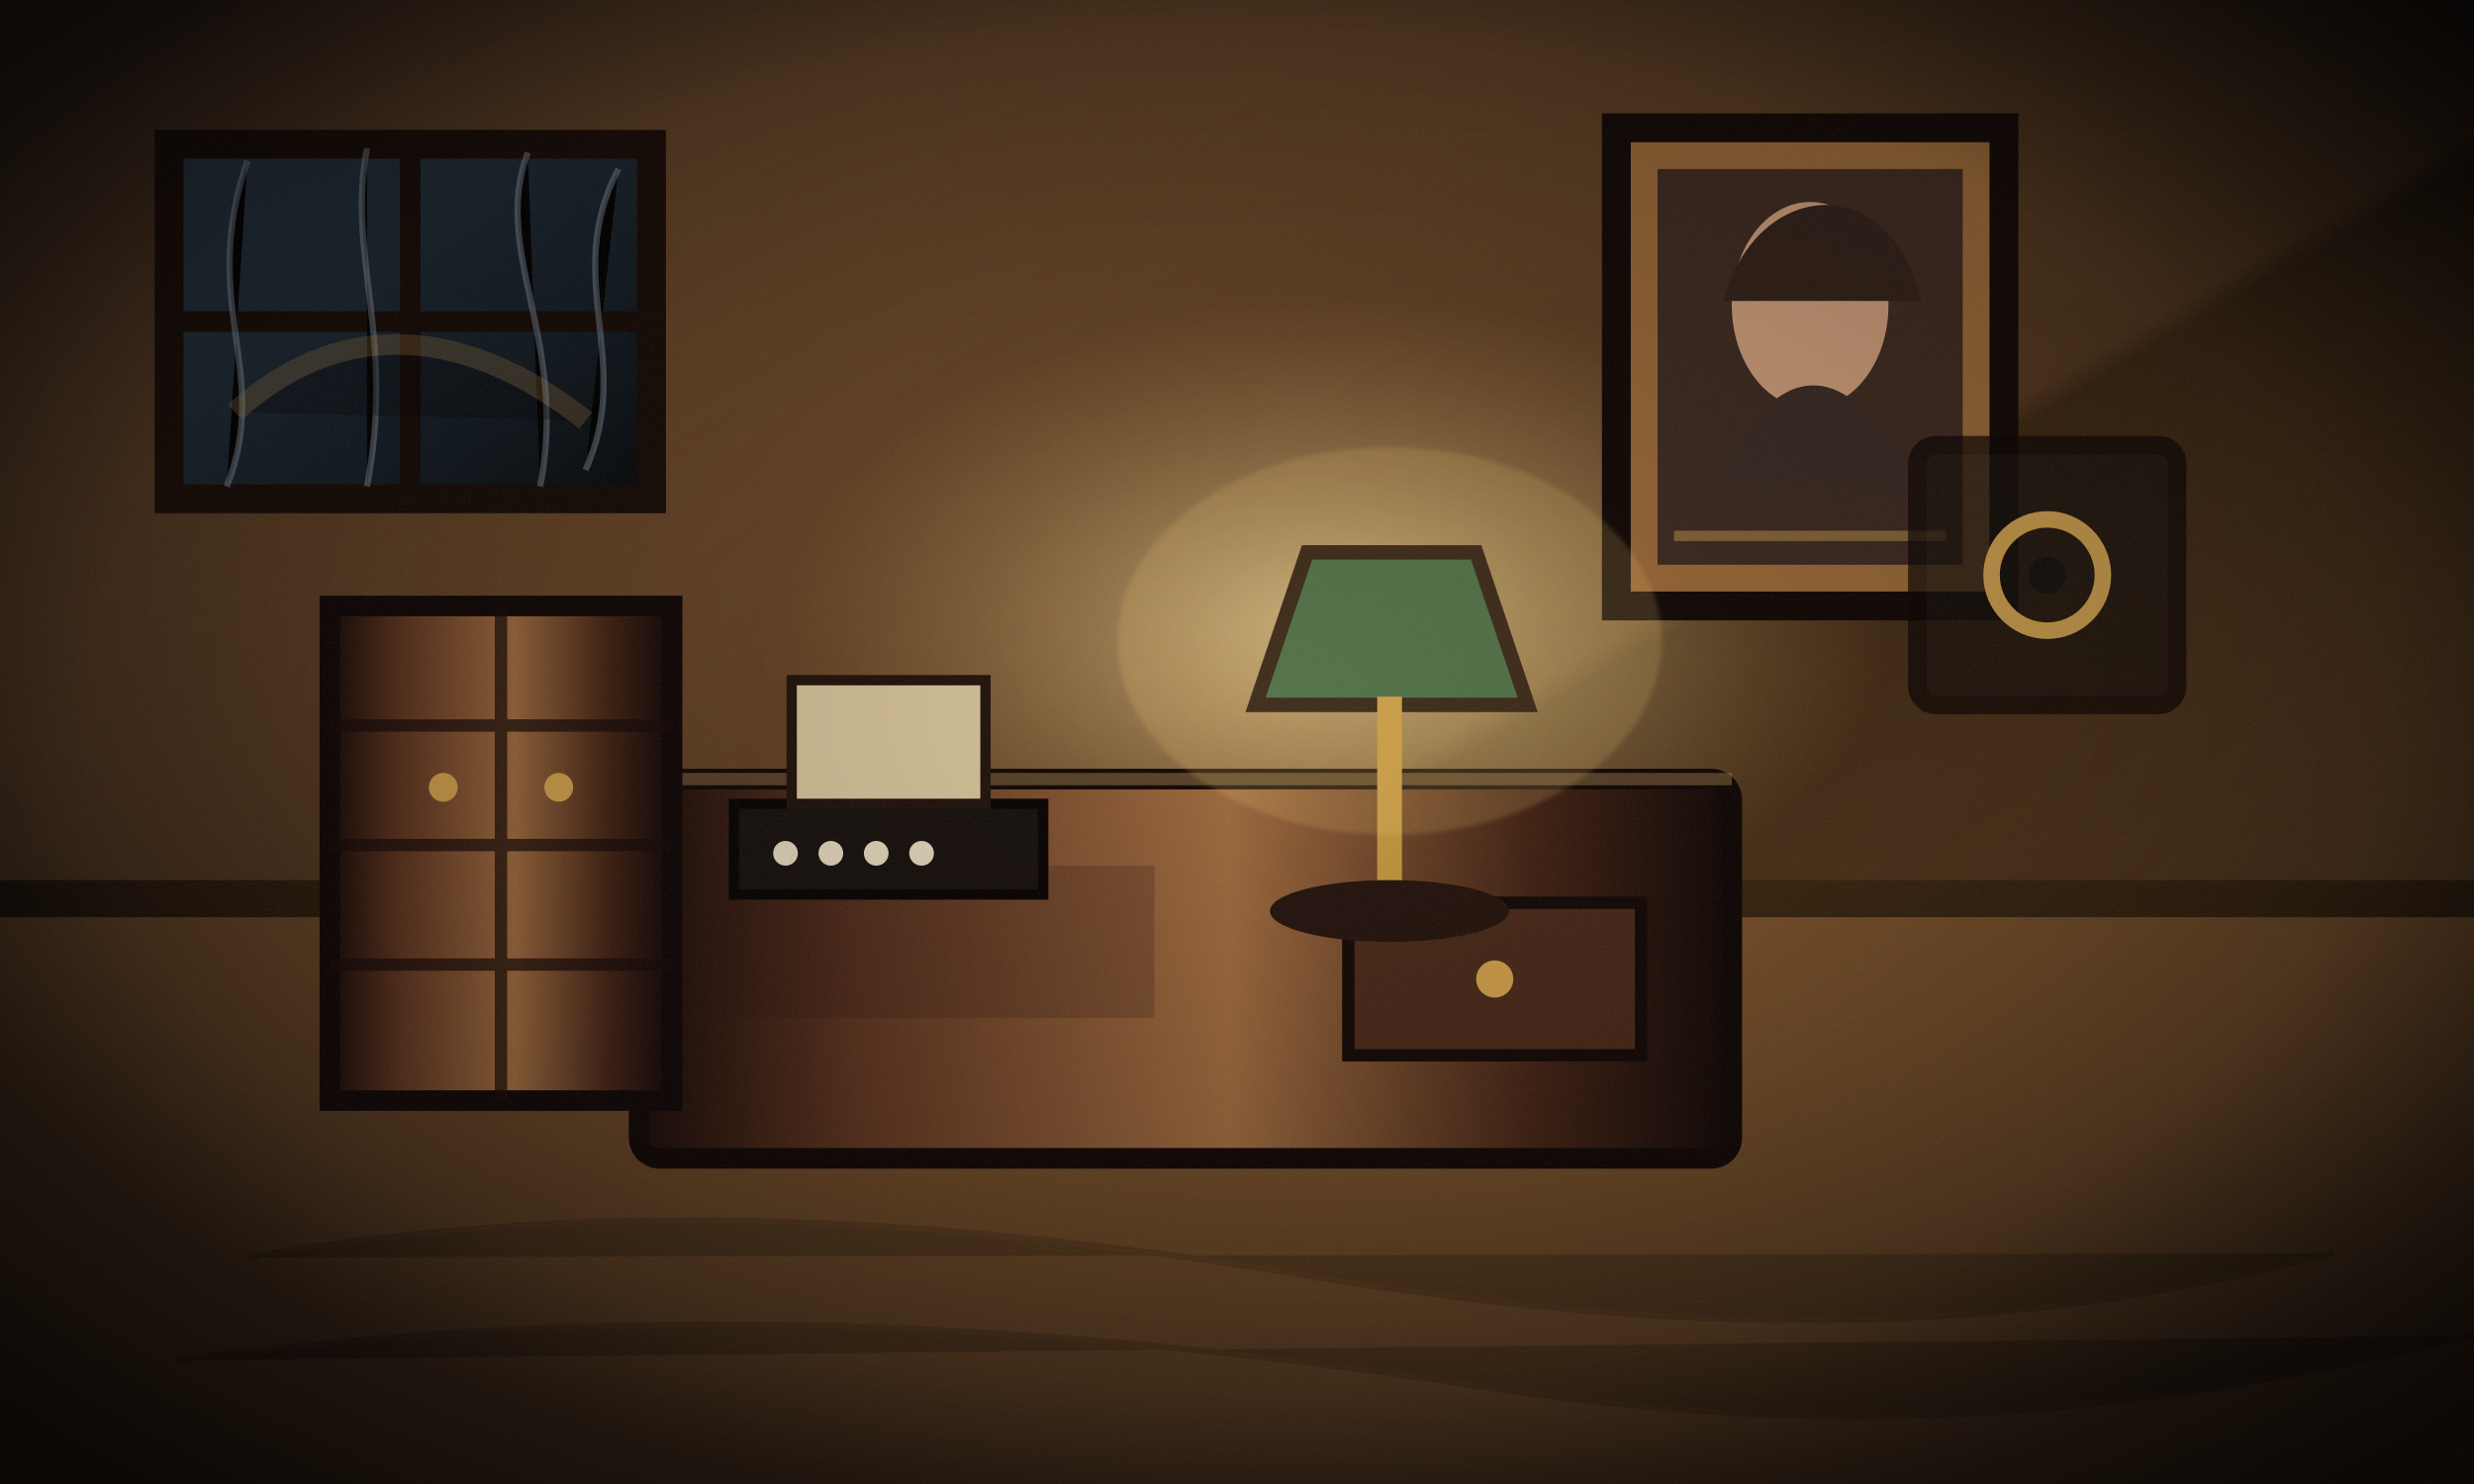
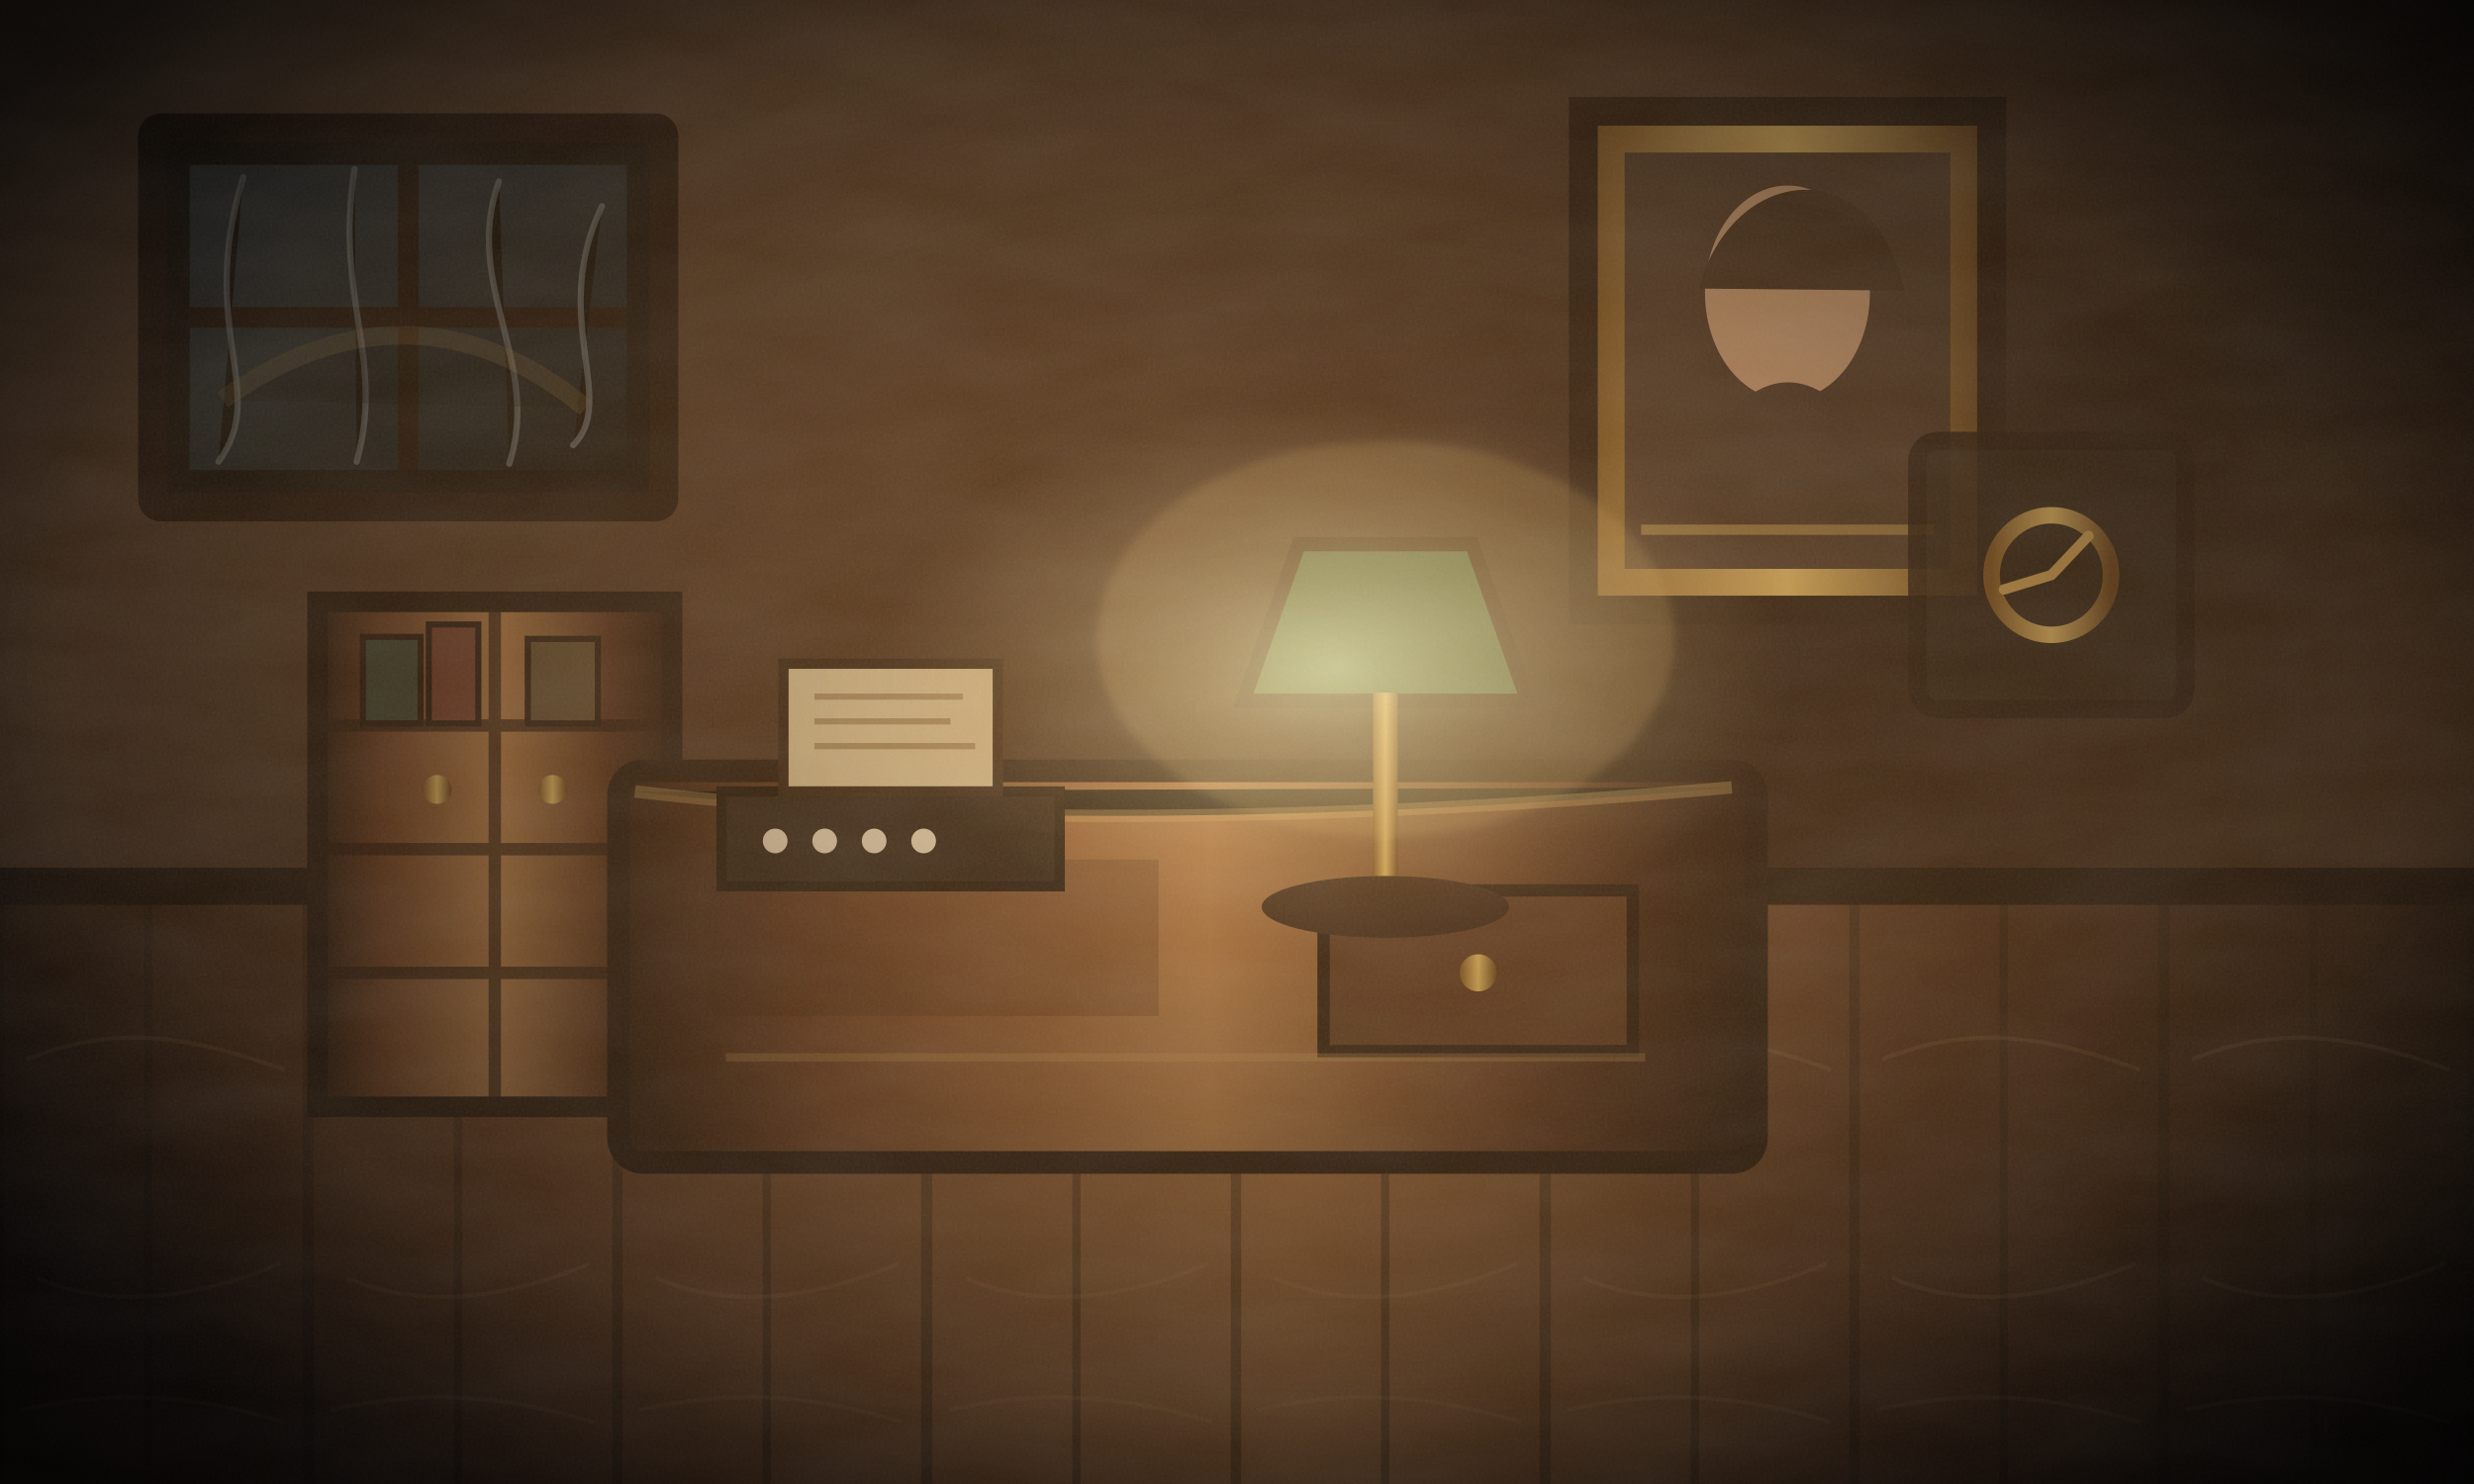
- <svg xmlns="http://www.w3.org/2000/svg" viewBox="0 0 1200 720" preserveAspectRatio="xMidYMid slice" role="img" aria-label="Realistic cinematic upstairs office with rain window, desk, portrait, safe, and lamplight">
+ <svg xmlns="http://www.w3.org/2000/svg" viewBox="0 0 1200 720" preserveAspectRatio="xMidYMid slice" role="img" aria-label="Cinematic realistic upstairs antique shop office with rain window, carved desk, portrait, safe, books, lamplight, wood grain, dust, and polished floor reflections">
  <defs>
    <filter id="grain">
-       <feTurbulence type="fractalNoise" baseFrequency=".82" numOctaves="4" seed="29" />
+       <feTurbulence type="fractalNoise" baseFrequency=".78" numOctaves="5" seed="59" />
      <feColorMatrix type="saturate" values="0" />
      <feComponentTransfer>
-         <feFuncA type="table" tableValues="0 .16" />
+         <feFuncA type="table" tableValues="0 .17" />
      </feComponentTransfer>
    </filter>
    <filter id="blur">
-       <feGaussianBlur stdDeviation="1.1" />
+       <feGaussianBlur stdDeviation="2.4" />
+     </filter>
+     <filter id="dust">
+       <feTurbulence type="fractalNoise" baseFrequency=".013 .038" numOctaves="3" seed="71" />
+       <feColorMatrix type="matrix" values="1 0 0 0 0.9  0 1 0 0 0.76  0 0 1 0 0.5  0 0 0 .14 0" />
    </filter>
    <linearGradient id="wall" y1="0" y2="1">
-       <stop stop-color="#68452f" />
-       <stop offset=".54" stop-color="#342016" />
-       <stop offset=".55" stop-color="#130906" />
-       <stop offset="1" stop-color="#614029" />
+       <stop stop-color="#735038" />
+       <stop offset=".42" stop-color="#372116" />
+       <stop offset=".58" stop-color="#140907" />
+       <stop offset="1" stop-color="#684229" />
    </linearGradient>
-     <linearGradient id="wood" x1="0" x2="1">
+     <linearGradient id="floor" x1="0" x2="1">
+       <stop stop-color="#23110a" />
+       <stop offset=".22" stop-color="#5a321e" />
+       <stop offset=".52" stop-color="#9a6339" />
+       <stop offset=".76" stop-color="#4c2918" />
+       <stop offset="1" stop-color="#180a05" />
+     </linearGradient>
+     <linearGradient id="oak" x1="0" x2="1">
      <stop stop-color="#170905" />
-       <stop offset=".2" stop-color="#5d321d" />
-       <stop offset=".54" stop-color="#9f6a3d" />
-       <stop offset=".82" stop-color="#422112" />
+       <stop offset=".18" stop-color="#61331d" />
+       <stop offset=".52" stop-color="#ae7544" />
+       <stop offset=".82" stop-color="#442112" />
      <stop offset="1" stop-color="#100604" />
    </linearGradient>
-     <radialGradient id="lampglow" cx="54%" cy="42%" r="62%">
-       <stop stop-color="#ffe9a8" stop-opacity=".72" />
-       <stop offset=".36" stop-color="#d08d39" stop-opacity=".24" />
-       <stop offset="1" stop-color="#000" stop-opacity=".5" />
-     </radialGradient>
+     <linearGradient id="brass" x1="0" x2="1">
+       <stop stop-color="#704719" />
+       <stop offset=".5" stop-color="#e5bb61" />
+       <stop offset="1" stop-color="#5a3514" />
+     </linearGradient>
    <linearGradient id="window" y1="0" y2="1">
-       <stop stop-color="#293746" />
-       <stop offset=".7" stop-color="#121b22" />
+       <stop stop-color="#324656" />
+       <stop offset=".72" stop-color="#131e26" />
      <stop offset="1" stop-color="#07090b" />
    </linearGradient>
-     <radialGradient id="vignette" cx="50%" cy="48%" r="68%">
+     <radialGradient id="lampglow" cx="54%" cy="45%" r="66%">
+       <stop stop-color="#ffefb6" stop-opacity=".72" />
+       <stop offset=".28" stop-color="#d18b3a" stop-opacity=".28" />
+       <stop offset="1" stop-color="#000" stop-opacity=".58" />
+     </radialGradient>
+     <radialGradient id="vignette" cx="50%" cy="48%" r="70%">
      <stop stop-color="#000" stop-opacity="0" />
-       <stop offset=".68" stop-color="#000" stop-opacity=".24" />
-       <stop offset="1" stop-color="#000" stop-opacity=".76" />
+       <stop offset=".67" stop-color="#000" stop-opacity=".27" />
+       <stop offset="1" stop-color="#000" stop-opacity=".8" />
    </radialGradient>
+     <pattern id="boards" width="150" height="720" patternUnits="userSpaceOnUse">
+       <path d="M0 430v290M72 430v290M149 430v290" stroke="#100603" stroke-width="4" opacity=".42" />
+       <path d="M13 514c42-17 78-12 125 5M18 620c34 15 76 11 118-7M10 684c50-11 88-6 128 6" fill="none" stroke="#d5a06a" stroke-width="2" opacity=".18" />
+     </pattern>
  </defs>
  <rect width="1200" height="720" fill="url(#wall)" />
-   <path d="M0 430h1200v290H0z" fill="#654126" />
-   <path d="M0 436h1200" stroke="#0c0402" stroke-width="18" />
-   <g opacity=".34" stroke="#1b0b05" stroke-width="3">
-     <path d="M120 610c160-28 330-22 520 10 192 30 338 28 492-12" />
-     <path d="M86 660c226-30 426-18 628 12 182 28 318 16 486-24" />
+   <path d="M0 430h1200v290H0z" fill="url(#floor)" />
+   <rect width="1200" height="720" fill="url(#boards)" opacity=".9" />
+   <path d="M0 430h1200" stroke="#0d0402" stroke-width="18" />
+   <g transform="translate(74 62)">
+     <rect width="248" height="184" rx="4" fill="#090505" stroke="#160805" stroke-width="14" />
+     <rect x="18" y="18" width="212" height="148" fill="url(#window)" opacity=".82" />
+     <path d="M124 18v148M18 92h212" stroke="#170905" stroke-width="10" />
+     <g stroke="#c7d5de" stroke-opacity=".42" stroke-width="3" stroke-linecap="round">
+       <path d="M44 24c-23 74 13 104-12 138" />
+       <path d="M98 20c-10 62 15 92 1 142" />
+       <path d="M168 26c-18 50 21 88 5 137" />
+       <path d="M218 38c-26 54 8 94-14 116" />
+     </g>
+     <path d="M34 132c58-42 120-43 176 4" stroke="#c08d4b" stroke-width="9" opacity=".22" />
+   </g>
+   <g transform="translate(768 54)">
+     <rect width="198" height="242" fill="url(#brass)" stroke="#120704" stroke-width="14" />
+     <rect x="20" y="20" width="158" height="202" fill="#3d2a21" />
+     <ellipse cx="99" cy="88" rx="40" ry="52" fill="#d2a17c" />
+     <path d="M56 86c16-60 84-68 100 1" fill="#322018" />
+     <path d="M48 184c30-68 70-72 104 0" fill="#3a2922" />
+     <path d="M28 203h142" stroke="#e4b95e" stroke-width="5" opacity=".48" />
+   </g>
+   <g transform="translate(154 292)">
+     <rect width="172" height="245" fill="url(#oak)" stroke="#100604" stroke-width="10" />
+     <path d="M0 60h172M0 120h172M0 180h172M86 0v245" stroke="#170905" stroke-width="6" opacity=".72" />
+     <g fill="#2b3b2e" stroke="#140805" stroke-width="3">
+       <rect x="22" y="17" width="28" height="42" />
+       <rect x="54" y="11" width="24" height="48" fill="#683227" />
+       <rect x="102" y="18" width="34" height="41" fill="#51402a" />
+     </g>
+     <circle cx="58" cy="91" r="7" fill="url(#brass)" />
+     <circle cx="114" cy="91" r="7" fill="url(#brass)" />
+   </g>
+   <g transform="translate(300 374)">
+     <rect width="552" height="190" rx="12" fill="url(#oak)" stroke="#100604" stroke-width="11" />
+     <path d="M8 10c152 18 355 14 532-2" stroke="#e5b96a" stroke-opacity=".34" stroke-width="6" />
+     <rect x="342" y="58" width="150" height="78" fill="#4a2918" stroke="#130704" stroke-width="6" />
+     <circle cx="417" cy="98" r="9" fill="url(#brass)" />
+     <rect x="42" y="43" width="220" height="76" fill="#28140c" opacity=".24" />
+     <path d="M52 139h446" stroke="#d4a356" stroke-width="4" opacity=".3" />
+     <g transform="translate(50 -52)">
+       <path d="M0 62h164v46H0z" fill="#17100d" stroke="#080302" stroke-width="5" />
+       <circle cx="26" cy="86" r="6" fill="#e6d9bf" />
+       <circle cx="50" cy="86" r="6" fill="#e6d9bf" />
+       <circle cx="74" cy="86" r="6" fill="#e6d9bf" />
+       <circle cx="98" cy="86" r="6" fill="#e6d9bf" />
+       <rect x="30" width="104" height="62" fill="#d8c49a" stroke="#21120b" stroke-width="5" />
+       <path d="M45 16h72M45 28h66M45 40h78" stroke="#7c5b35" stroke-width="3" opacity=".55" />
+     </g>
+   </g>
+   <g transform="translate(590 264)">
+     <path d="M40 0h84l27 76H13z" fill="#345f3c" stroke="#160805" stroke-width="7" />
+     <rect x="76" y="72" width="12" height="102" fill="url(#brass)" />
+     <ellipse cx="82" cy="176" rx="60" ry="15" fill="#25130c" />
+     <ellipse cx="82" cy="46" rx="140" ry="96" fill="#ffd178" opacity=".2" filter="url(#blur)" />
+   </g>
+   <g transform="translate(930 214)">
+     <rect width="130" height="130" rx="10" fill="#17100d" stroke="#0d0402" stroke-width="9" opacity=".82" />
+     <circle cx="65" cy="65" r="29" fill="none" stroke="url(#brass)" stroke-width="8" />
+     <circle cx="65" cy="65" r="9" fill="#17100e" />
+     <path d="M65 65l18-19M65 65l-23 7" stroke="#cfa052" stroke-width="5" stroke-linecap="round" />
  </g>
  <rect width="1200" height="720" fill="url(#lampglow)" />
-   <g transform="translate(82 70)">
-     <rect width="234" height="172" fill="url(#window)" stroke="#170a05" stroke-width="14" />
-     <path d="M117 0v172M0 86h234" stroke="#170a05" stroke-width="10" />
-     <g stroke="#b8c8d9" stroke-opacity=".35" stroke-width="3">
-       <path d="M38 8c-24 70 12 102-10 158" />
-       <path d="M96 2c-10 52 14 91 0 164" />
-       <path d="M174 4c-18 48 20 91 6 162" />
-       <path d="M218 12c-28 53 8 93-16 146" />
-     </g>
-     <path d="M32 130c48-44 108-45 170 4" stroke="#b88448" stroke-width="10" opacity=".28" />
-   </g>
-   <g transform="translate(784 62)">
-     <rect width="188" height="232" fill="#9d6a37" stroke="#120704" stroke-width="14" />
-     <rect x="20" y="20" width="148" height="192" fill="#3f2a20" />
-     <ellipse cx="94" cy="86" rx="38" ry="50" fill="#d3a07b" />
-     <path d="M52 84c15-58 80-66 96 0" fill="#332018" />
-     <path d="M48 176c27-66 65-70 98 0" fill="#3b2a23" />
-     <path d="M28 198h132" stroke="#d0a052" stroke-width="5" opacity=".5" />
-   </g>
-   <g transform="translate(310 378)">
-     <rect width="530" height="184" rx="10" fill="url(#wood)" stroke="#100604" stroke-width="10" />
-     <path d="M0 0h530" stroke="#e2b56a" stroke-opacity=".34" stroke-width="6" />
-     <rect x="344" y="60" width="142" height="74" fill="#4a2918" stroke="#130704" stroke-width="6" />
-     <circle cx="415" cy="97" r="9" fill="#d5a24a" />
-     <rect x="40" y="42" width="210" height="74" fill="#28140c" opacity=".22" />
-     <g transform="translate(46 -48)">
-       <path d="M0 60h150v44H0z" fill="#17100d" stroke="#080302" stroke-width="5" />
-       <circle cx="25" cy="84" r="6" fill="#e4d7bd" />
-       <circle cx="47" cy="84" r="6" fill="#e4d7bd" />
-       <circle cx="69" cy="84" r="6" fill="#e4d7bd" />
-       <circle cx="91" cy="84" r="6" fill="#e4d7bd" />
-       <rect x="28" width="94" height="60" fill="#d8c49a" stroke="#21120b" stroke-width="5" />
-     </g>
-   </g>
-   <g transform="translate(594 268)">
-     <path d="M40 0h82l25 74H15z" fill="#2e5f3d" stroke="#160805" stroke-width="7" />
-     <rect x="74" y="70" width="12" height="100" fill="#c7993f" />
-     <ellipse cx="80" cy="174" rx="58" ry="15" fill="#25130c" />
-     <ellipse cx="80" cy="43" rx="132" ry="94" fill="#ffd178" opacity=".18" filter="url(#blur)" />
-   </g>
-   <g transform="translate(160 294)">
-     <rect width="166" height="240" fill="url(#wood)" stroke="#100604" stroke-width="10" />
-     <path d="M0 58h166M0 116h166M0 174h166M83 0v240" stroke="#170905" stroke-width="6" opacity=".72" />
-     <circle cx="55" cy="88" r="7" fill="#d2a04a" />
-     <circle cx="111" cy="88" r="7" fill="#d2a04a" />
-   </g>
-   <g transform="translate(930 216)">
-     <rect width="126" height="126" rx="9" fill="#17100d" stroke="#0d0402" stroke-width="9" opacity=".72" />
-     <circle cx="63" cy="63" r="27" fill="none" stroke="#d1a04d" stroke-width="8" />
-     <circle cx="63" cy="63" r="9" fill="#17100e" />
-   </g>
-   <rect width="1200" height="720" filter="url(#grain)" opacity=".44" />
+   <rect width="1200" height="720" filter="url(#dust)" opacity=".6" />
+   <rect width="1200" height="720" filter="url(#grain)" opacity=".54" />
  <rect width="1200" height="720" fill="url(#vignette)" />
</svg>
